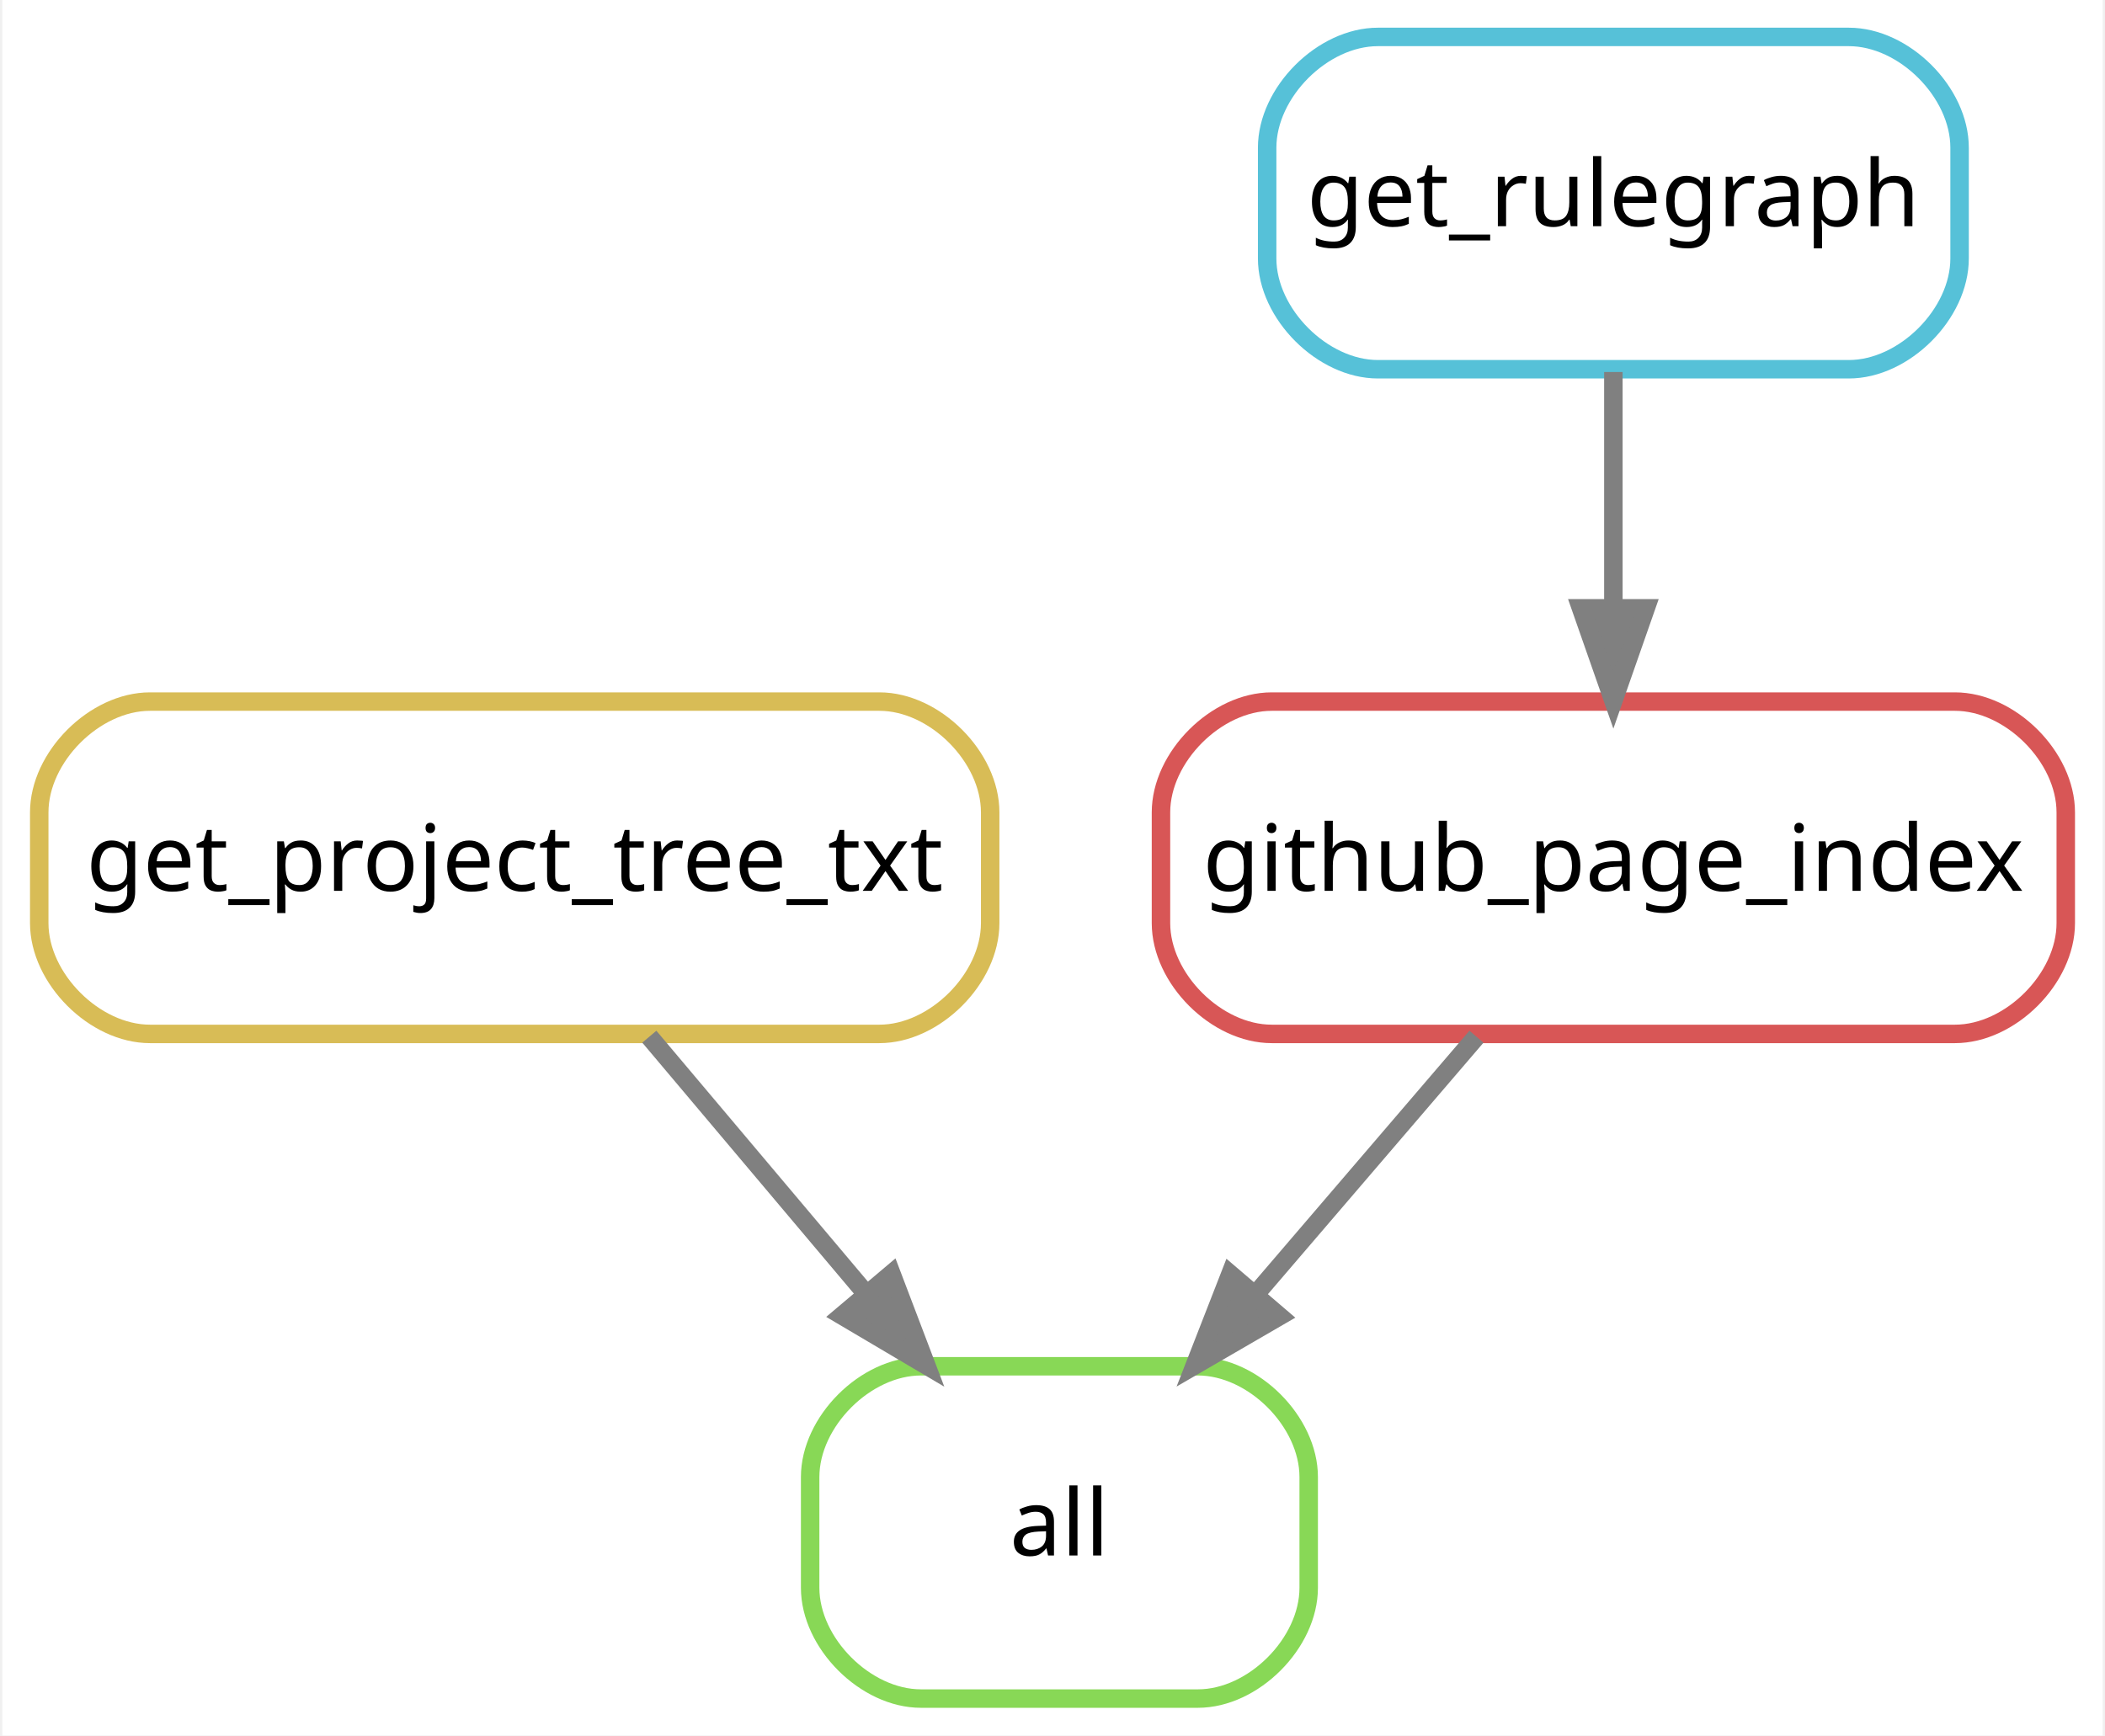
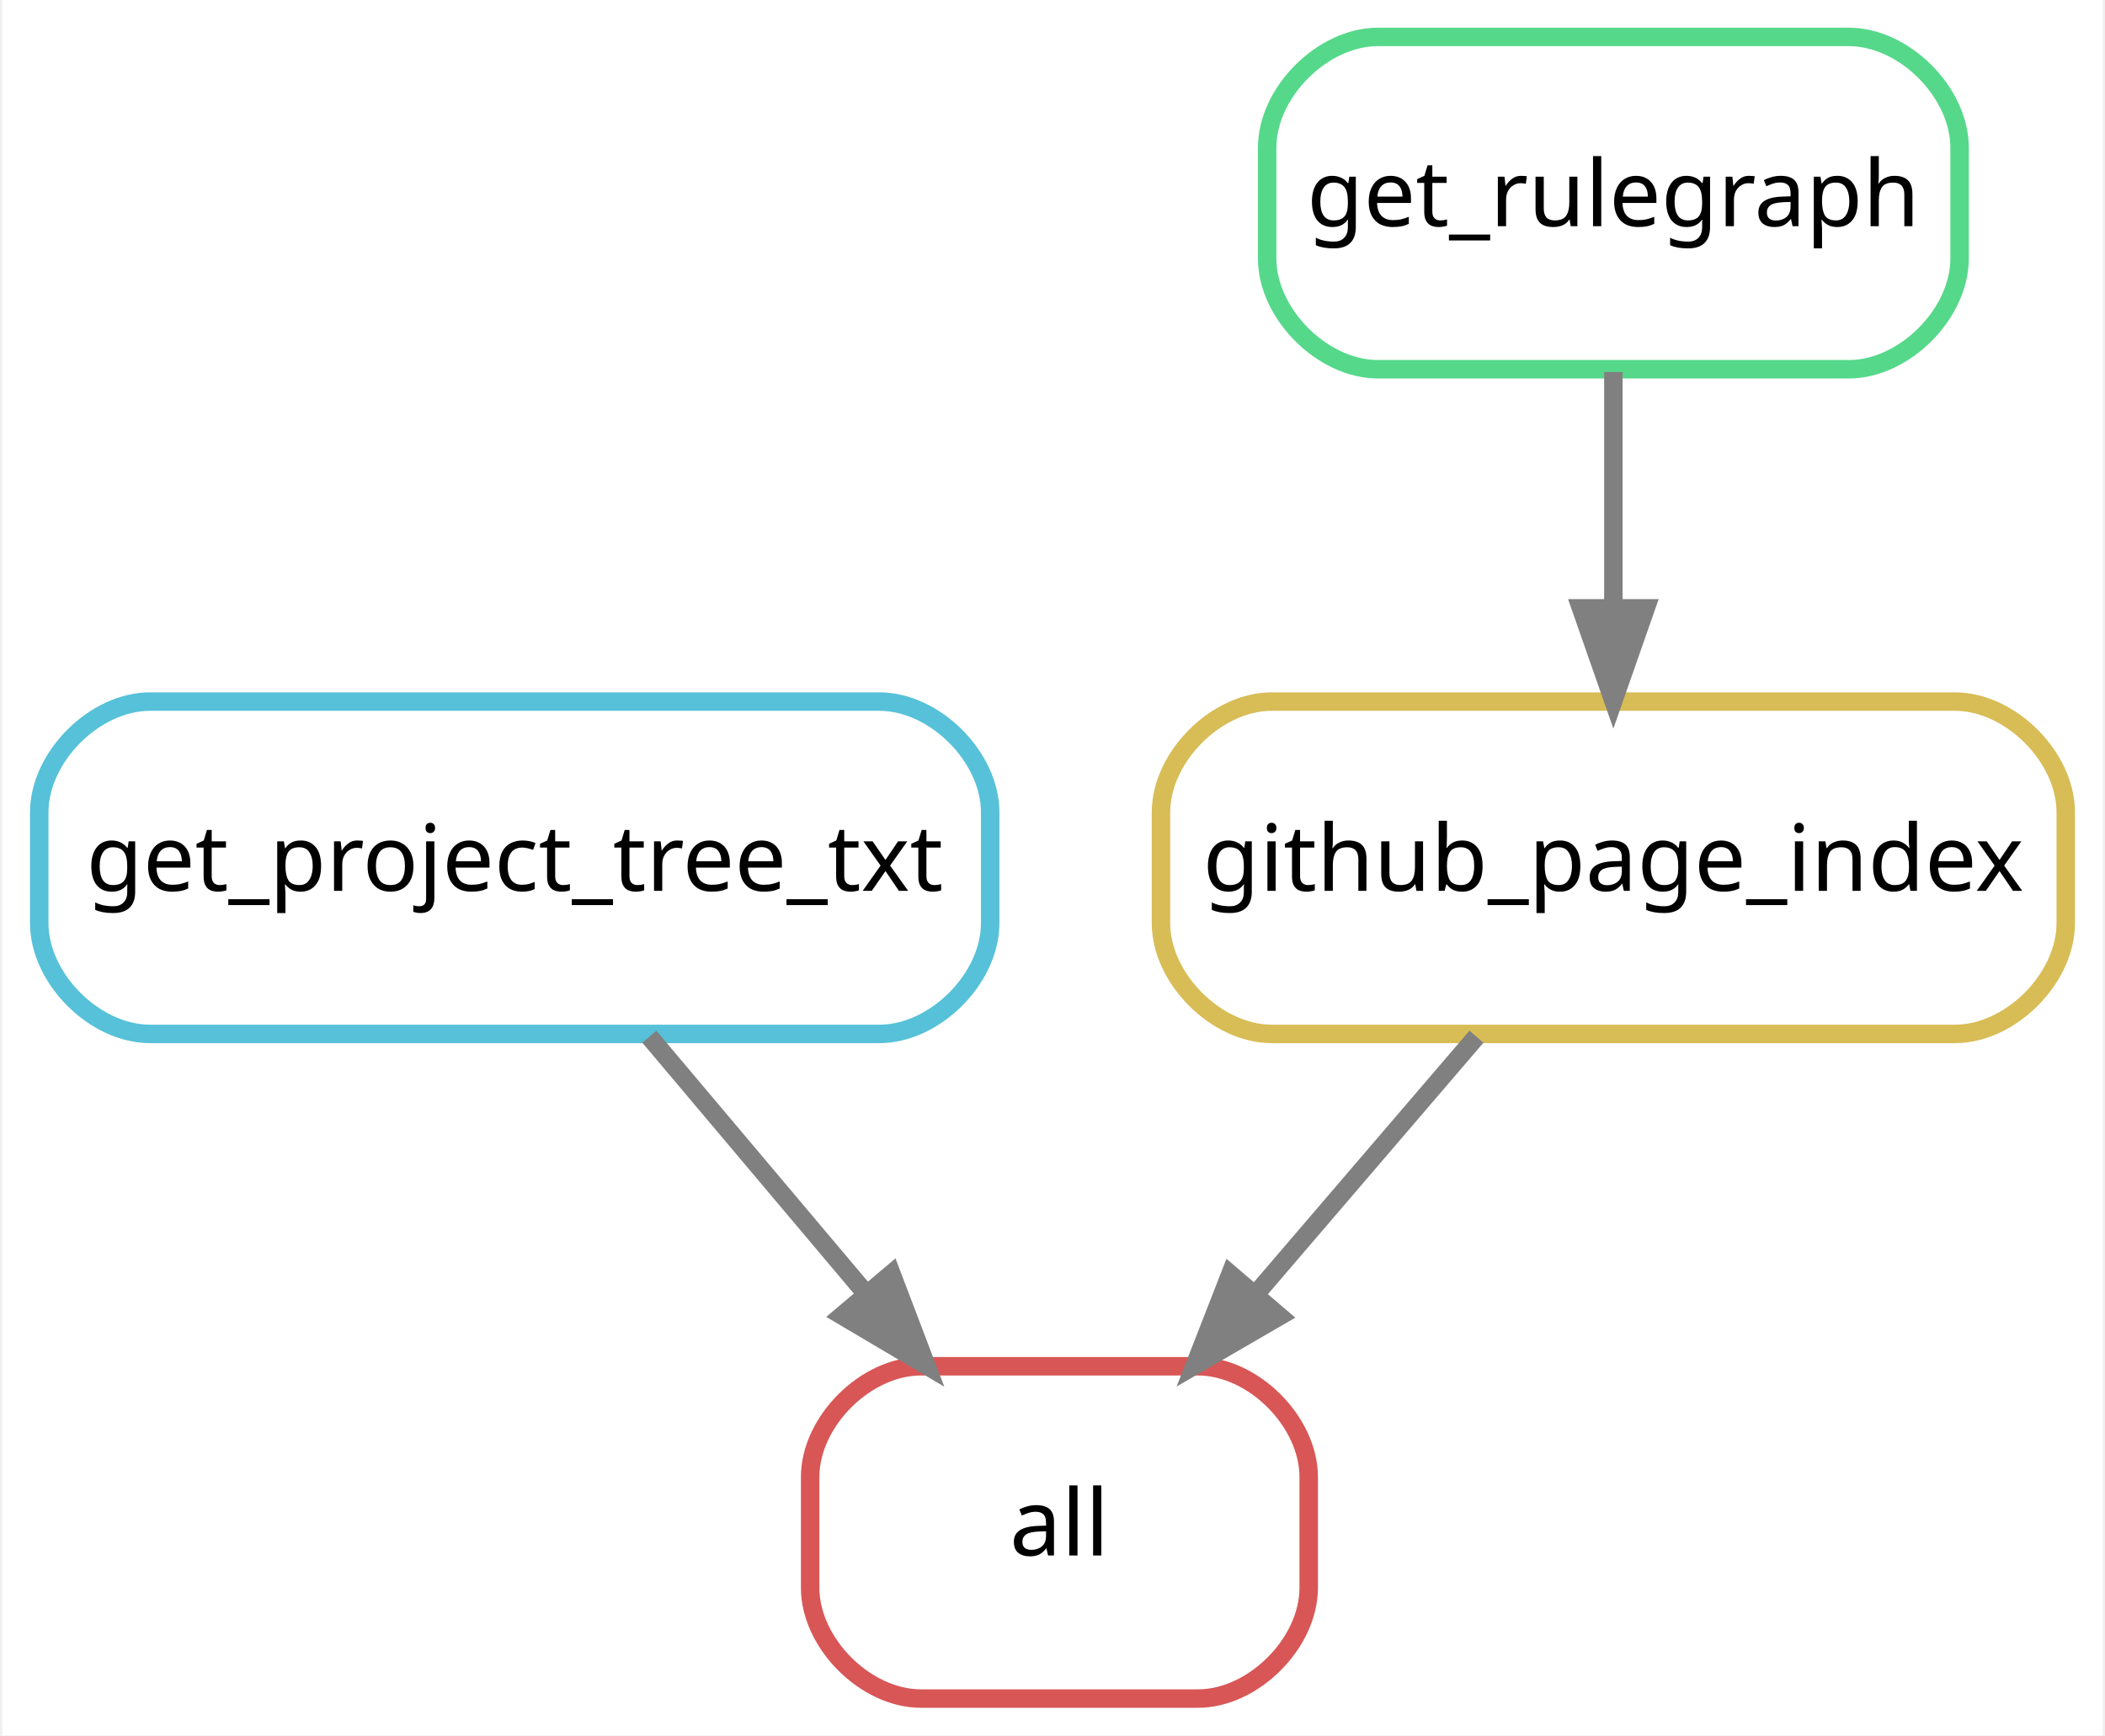
<svg xmlns="http://www.w3.org/2000/svg" width="228pt" height="188pt" viewBox="0.00 0.00 227.50 188.00">
  <g id="graph0" class="graph" transform="scale(1 1) rotate(0) translate(4 184)">
    <polygon fill="white" stroke="none" points="-4,4 -4,-184 223.5,-184 223.5,4 -4,4" />
    <g id="node1" class="node">
-       <path fill="none" stroke="#88d856" stroke-width="2" d="M125.5,-36C125.5,-36 95.5,-36 95.5,-36 89.5,-36 83.5,-30 83.5,-24 83.5,-24 83.5,-12 83.5,-12 83.5,-6 89.5,0 95.5,0 95.5,0 125.5,0 125.5,0 131.5,0 137.5,-6 137.5,-12 137.5,-12 137.5,-24 137.5,-24 137.5,-30 131.5,-36 125.5,-36" />
+       <path fill="none" stroke="#d85656" stroke-width="2" d="M125.5,-36C125.5,-36 95.5,-36 95.5,-36 89.5,-36 83.5,-30 83.5,-24 83.5,-24 83.5,-12 83.5,-12 83.5,-6 89.5,0 95.5,0 95.5,0 125.5,0 125.5,0 131.5,0 137.5,-6 137.5,-12 137.5,-12 137.5,-24 137.5,-24 137.5,-30 131.5,-36 125.5,-36" />
      <text text-anchor="middle" x="110.5" y="-15.5" font-family="sans" font-size="10.00">all</text>
    </g>
    <g id="node2" class="node">
-       <path fill="none" stroke="#d8bc56" stroke-width="2" d="M91,-108C91,-108 12,-108 12,-108 6,-108 0,-102 0,-96 0,-96 0,-84 0,-84 0,-78 6,-72 12,-72 12,-72 91,-72 91,-72 97,-72 103,-78 103,-84 103,-84 103,-96 103,-96 103,-102 97,-108 91,-108" />
+       <path fill="none" stroke="#56c1d8" stroke-width="2" d="M91,-108C91,-108 12,-108 12,-108 6,-108 0,-102 0,-96 0,-96 0,-84 0,-84 0,-78 6,-72 12,-72 12,-72 91,-72 91,-72 97,-72 103,-78 103,-84 103,-84 103,-96 103,-96 103,-102 97,-108 91,-108" />
      <text text-anchor="middle" x="51.5" y="-87.5" font-family="sans" font-size="10.00">get_project_tree_txt</text>
    </g>
-     <g id="edge1" class="edge">
+     <g id="edge2" class="edge">
      <path fill="none" stroke="grey" stroke-width="2" d="M66.08,-71.7C73.16,-63.3 81.78,-53.07 89.55,-43.86" />
      <polygon fill="grey" stroke="grey" stroke-width="2" points="92.31,-46.01 96.08,-36.1 86.96,-41.49 92.31,-46.01" />
    </g>
    <g id="node3" class="node">
-       <path fill="none" stroke="#d85656" stroke-width="2" d="M207.5,-108C207.5,-108 133.5,-108 133.5,-108 127.5,-108 121.5,-102 121.5,-96 121.5,-96 121.5,-84 121.5,-84 121.5,-78 127.5,-72 133.5,-72 133.5,-72 207.5,-72 207.5,-72 213.5,-72 219.5,-78 219.5,-84 219.5,-84 219.5,-96 219.5,-96 219.5,-102 213.5,-108 207.5,-108" />
+       <path fill="none" stroke="#d8bc56" stroke-width="2" d="M207.5,-108C207.5,-108 133.5,-108 133.5,-108 127.5,-108 121.5,-102 121.5,-96 121.5,-96 121.5,-84 121.5,-84 121.5,-78 127.5,-72 133.5,-72 133.5,-72 207.5,-72 207.5,-72 213.5,-72 219.5,-78 219.5,-84 219.5,-84 219.5,-96 219.5,-96 219.5,-102 213.5,-108 207.5,-108" />
      <text text-anchor="middle" x="170.5" y="-87.5" font-family="sans" font-size="10.00">github_page_index</text>
    </g>
-     <g id="edge2" class="edge">
+     <g id="edge1" class="edge">
      <path fill="none" stroke="grey" stroke-width="2" d="M155.67,-71.7C148.48,-63.3 139.7,-53.07 131.81,-43.86" />
      <polygon fill="grey" stroke="grey" stroke-width="2" points="134.33,-41.42 125.16,-36.1 129.01,-45.97 134.33,-41.42" />
    </g>
    <g id="node4" class="node">
-       <path fill="none" stroke="#56c1d8" stroke-width="2" d="M196,-180C196,-180 145,-180 145,-180 139,-180 133,-174 133,-168 133,-168 133,-156 133,-156 133,-150 139,-144 145,-144 145,-144 196,-144 196,-144 202,-144 208,-150 208,-156 208,-156 208,-168 208,-168 208,-174 202,-180 196,-180" />
+       <path fill="none" stroke="#56d88a" stroke-width="2" d="M196,-180C196,-180 145,-180 145,-180 139,-180 133,-174 133,-168 133,-168 133,-156 133,-156 133,-150 139,-144 145,-144 145,-144 196,-144 196,-144 202,-144 208,-150 208,-156 208,-156 208,-168 208,-168 208,-174 202,-180 196,-180" />
      <text text-anchor="middle" x="170.5" y="-159.5" font-family="sans" font-size="10.00">get_rulegraph</text>
    </g>
    <g id="edge3" class="edge">
      <path fill="none" stroke="grey" stroke-width="2" d="M170.5,-143.7C170.5,-135.98 170.5,-126.71 170.5,-118.11" />
      <polygon fill="grey" stroke="grey" stroke-width="2" points="174,-118.1 170.5,-108.1 167,-118.1 174,-118.1" />
    </g>
  </g>
</svg>
